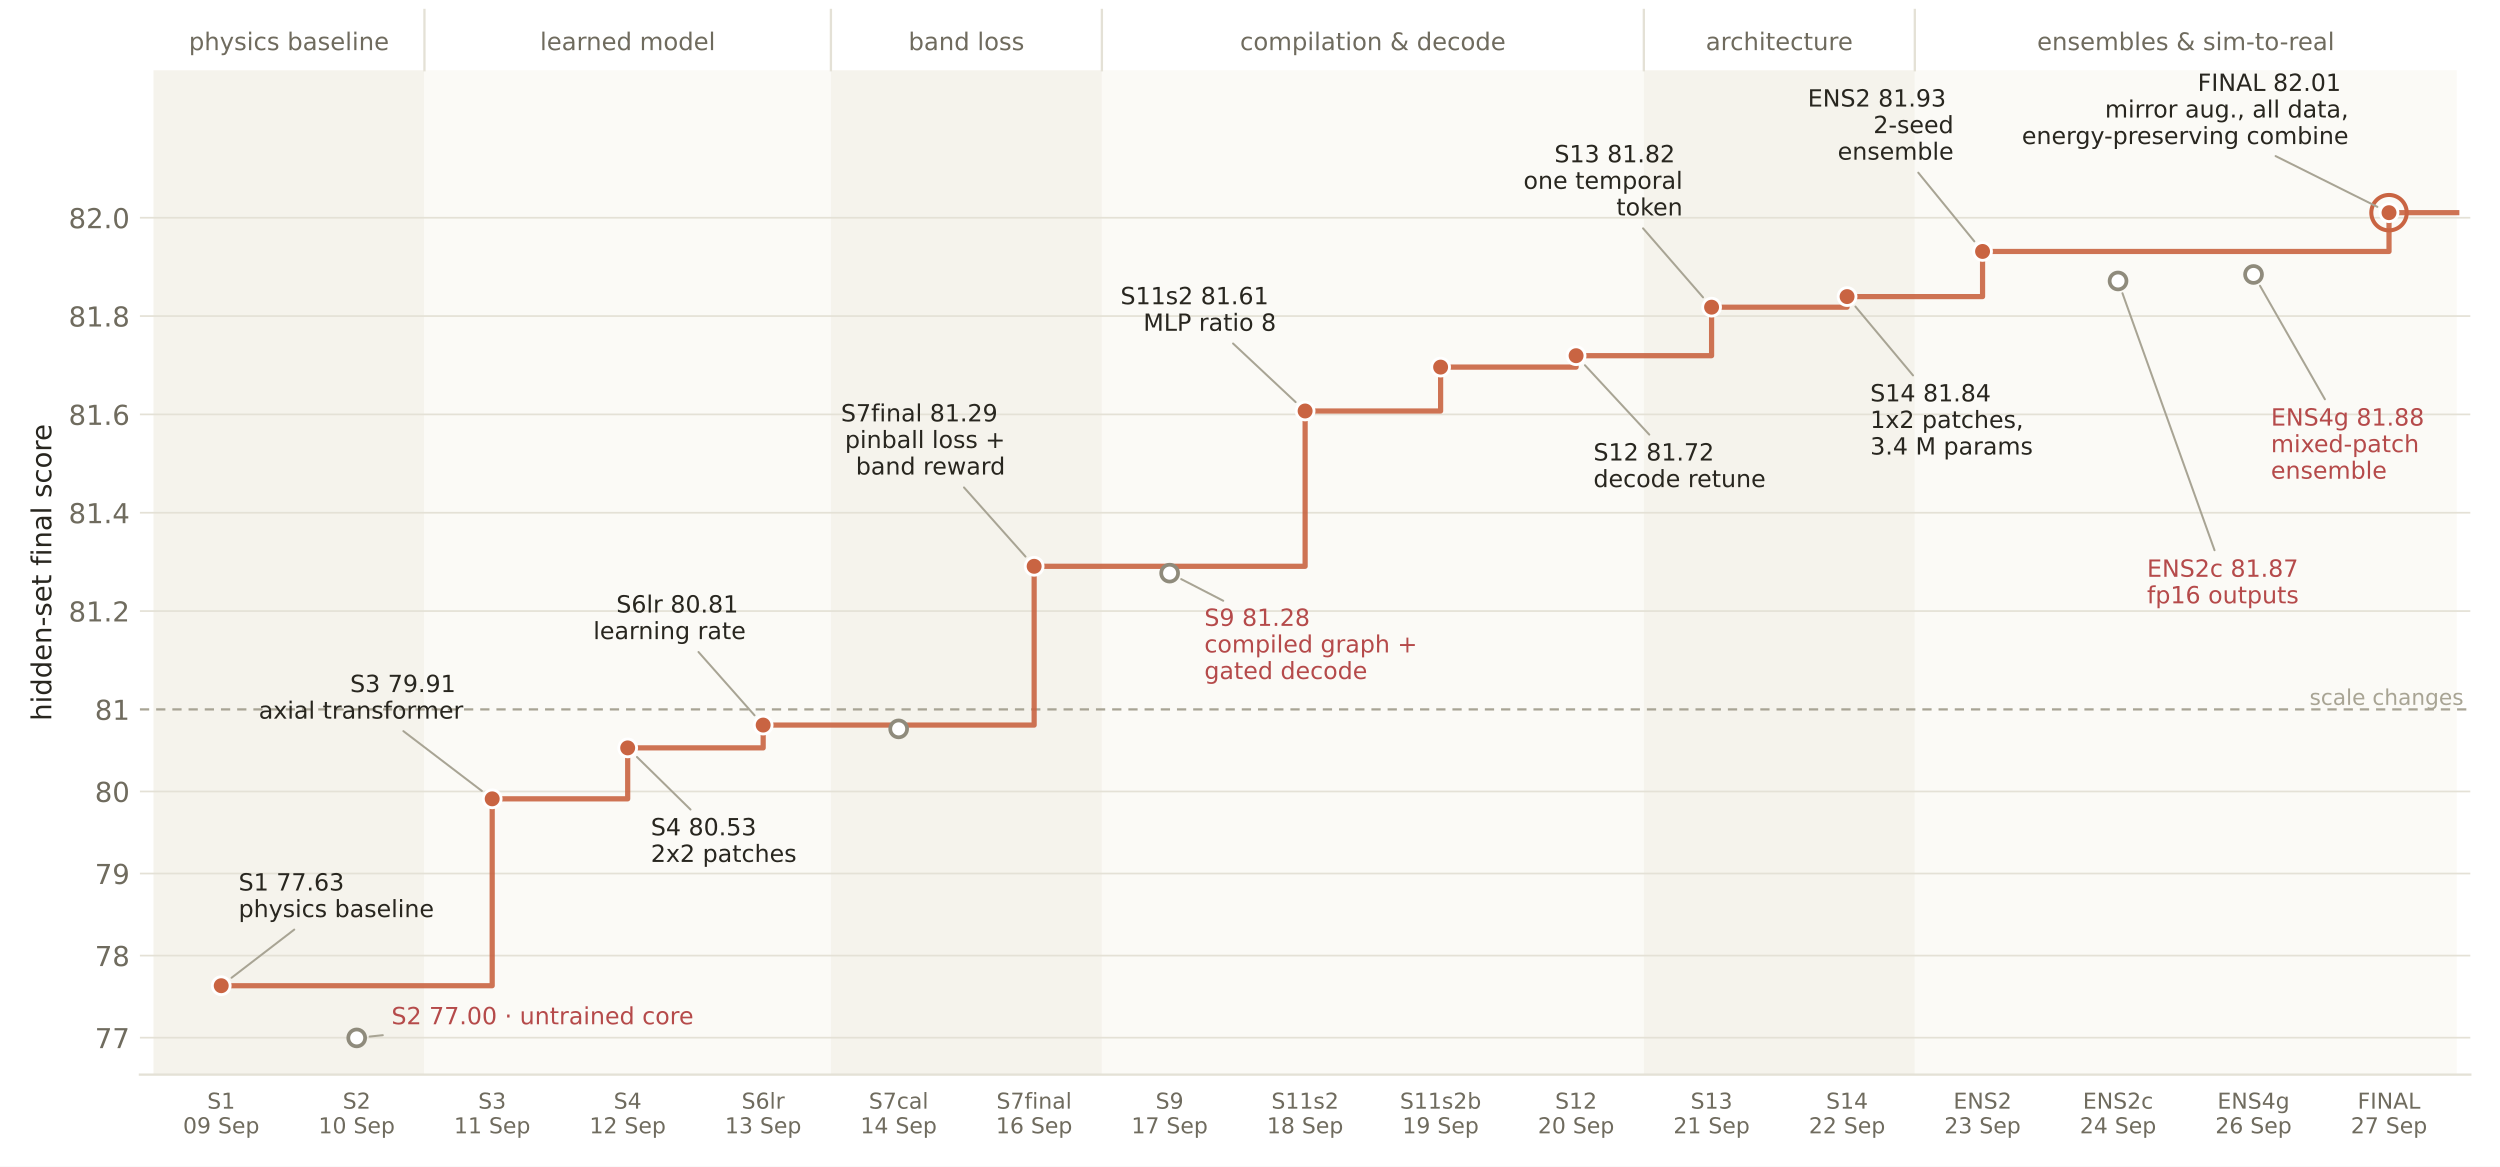
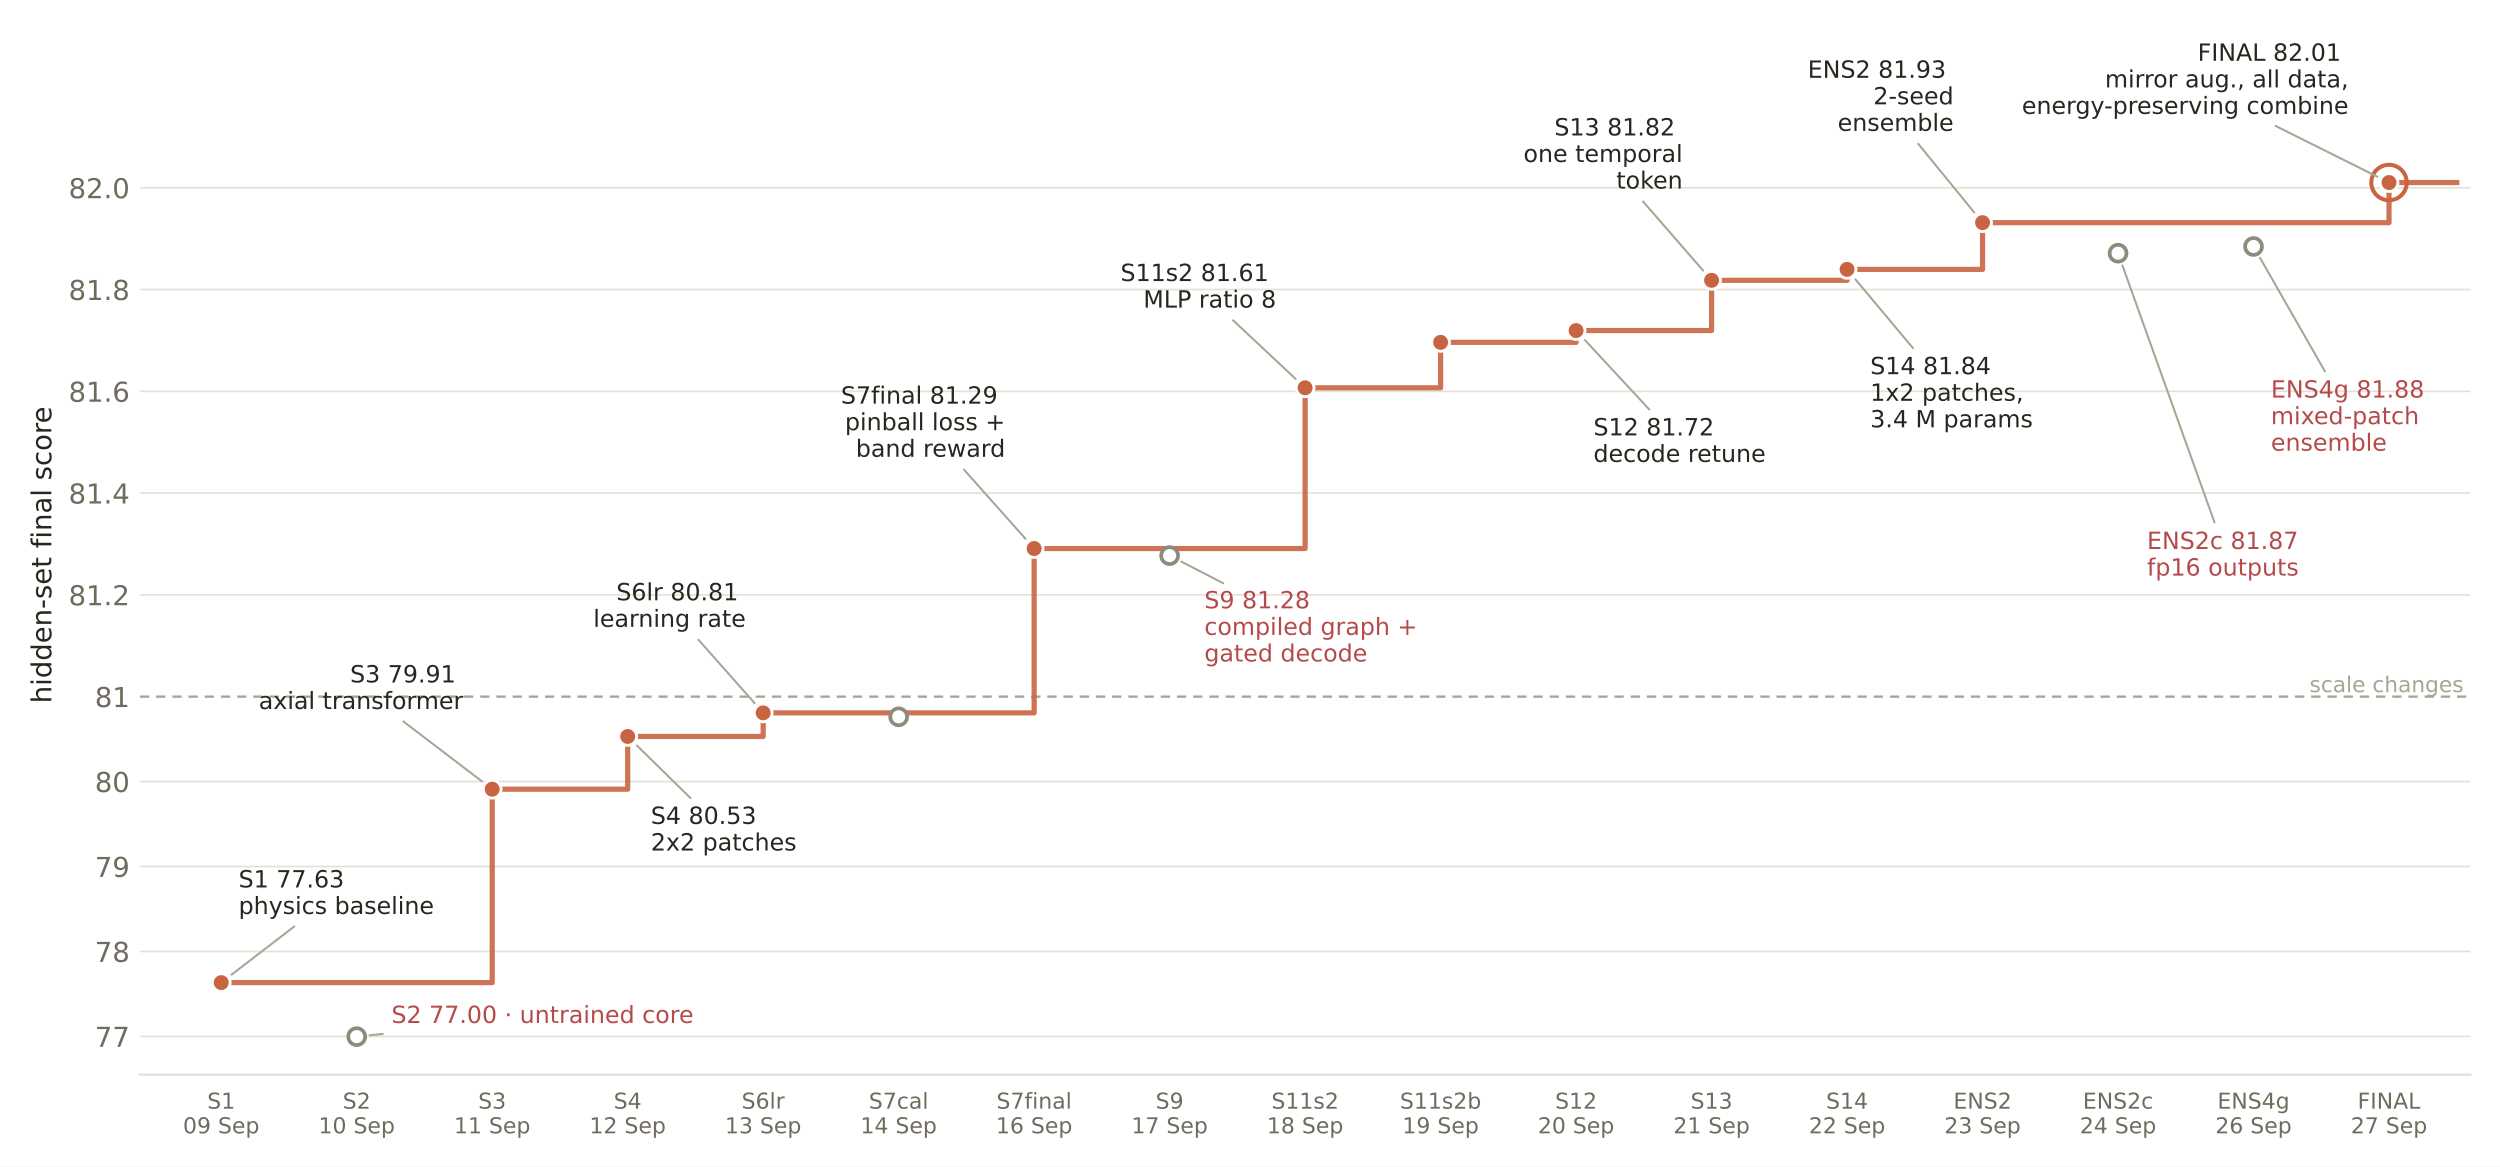
<svg xmlns="http://www.w3.org/2000/svg" xmlns:xlink="http://www.w3.org/1999/xlink" width="864pt" height="403.2pt" viewBox="0 0 864 403.2" version="1.1">
  <defs>
    <style type="text/css">*{stroke-linejoin: round; stroke-linecap: butt}</style>
  </defs>
  <g id="figure_1">
    <g id="patch_1">
      <path d="M 0 403.2  L 864 403.2  L 864 0  L 0 0  z " style="fill: #ffffff" />
    </g>
    <g id="axes_1">
      <g id="patch_2">
-         <path d="M 48.36 371.388  L 853.74 371.388  L 853.74 24.277  L 48.36 24.277  z " style="fill: #ffffff" />
-       </g>
-       <g id="patch_3">
-         <path d="M 53.042 371.388  L 146.691 371.388  L 146.691 24.277  L 53.042 24.277  z " clip-path="url(#pefc385034a)" style="fill: #f5f3ec" />
-       </g>
-       <g id="patch_4">
-         <path d="M 146.691 371.388  L 287.165 371.388  L 287.165 24.277  L 146.691 24.277  z " clip-path="url(#pefc385034a)" style="fill: #fbfaf6" />
-       </g>
-       <g id="patch_5">
-         <path d="M 287.165 371.388  L 380.813 371.388  L 380.813 24.277  L 287.165 24.277  z " clip-path="url(#pefc385034a)" style="fill: #f5f3ec" />
-       </g>
-       <g id="patch_6">
-         <path d="M 380.813 371.388  L 568.111 371.388  L 568.111 24.277  L 380.813 24.277  z " clip-path="url(#pefc385034a)" style="fill: #fbfaf6" />
-       </g>
-       <g id="patch_7">
-         <path d="M 568.111 371.388  L 661.76 371.388  L 661.76 24.277  L 568.111 24.277  z " clip-path="url(#pefc385034a)" style="fill: #f5f3ec" />
-       </g>
-       <g id="patch_8">
-         <path d="M 661.76 371.388  L 849.058 371.388  L 849.058 24.277  L 661.76 24.277  z " clip-path="url(#pefc385034a)" style="fill: #fbfaf6" />
+         <path d="M 48.36 371.388  L 853.74 371.388  L 853.74 12.137  L 48.36 12.137  z " style="fill: #ffffff" />
      </g>
      <g id="line2d_1">
-         <path d="M 48.36 358.624  L 853.74 358.624  " clip-path="url(#pefc385034a)" style="fill: none; stroke: #e4e1d6; stroke-width: 0.6; stroke-linecap: square" />
+         <path d="M 48.36 358.178  L 853.74 358.178  " clip-path="url(#p55e9b09da9)" style="fill: none; stroke: #e4e1d6; stroke-width: 0.6; stroke-linecap: square" />
      </g>
      <g id="line2d_2">
-         <path d="M 48.36 330.259  L 853.74 330.259  " clip-path="url(#pefc385034a)" style="fill: none; stroke: #e4e1d6; stroke-width: 0.6; stroke-linecap: square" />
+         <path d="M 48.36 328.821  L 853.74 328.821  " clip-path="url(#p55e9b09da9)" style="fill: none; stroke: #e4e1d6; stroke-width: 0.6; stroke-linecap: square" />
      </g>
      <g id="line2d_3">
-         <path d="M 48.36 301.895  L 853.74 301.895  " clip-path="url(#pefc385034a)" style="fill: none; stroke: #e4e1d6; stroke-width: 0.6; stroke-linecap: square" />
+         <path d="M 48.36 299.464  L 853.74 299.464  " clip-path="url(#p55e9b09da9)" style="fill: none; stroke: #e4e1d6; stroke-width: 0.6; stroke-linecap: square" />
      </g>
      <g id="line2d_4">
-         <path d="M 48.36 273.53  L 853.74 273.53  " clip-path="url(#pefc385034a)" style="fill: none; stroke: #e4e1d6; stroke-width: 0.6; stroke-linecap: square" />
+         <path d="M 48.36 270.108  L 853.74 270.108  " clip-path="url(#p55e9b09da9)" style="fill: none; stroke: #e4e1d6; stroke-width: 0.6; stroke-linecap: square" />
      </g>
      <g id="line2d_5">
-         <path d="M 48.36 211.183  L 853.74 211.183  " clip-path="url(#pefc385034a)" style="fill: none; stroke: #e4e1d6; stroke-width: 0.6; stroke-linecap: square" />
+         <path d="M 48.36 205.58  L 853.74 205.58  " clip-path="url(#p55e9b09da9)" style="fill: none; stroke: #e4e1d6; stroke-width: 0.6; stroke-linecap: square" />
      </g>
      <g id="line2d_6">
-         <path d="M 48.36 177.2  L 853.74 177.2  " clip-path="url(#pefc385034a)" style="fill: none; stroke: #e4e1d6; stroke-width: 0.6; stroke-linecap: square" />
+         <path d="M 48.36 170.408  L 853.74 170.408  " clip-path="url(#p55e9b09da9)" style="fill: none; stroke: #e4e1d6; stroke-width: 0.6; stroke-linecap: square" />
      </g>
      <g id="line2d_7">
-         <path d="M 48.36 143.217  L 853.74 143.217  " clip-path="url(#pefc385034a)" style="fill: none; stroke: #e4e1d6; stroke-width: 0.6; stroke-linecap: square" />
+         <path d="M 48.36 135.237  L 853.74 135.237  " clip-path="url(#p55e9b09da9)" style="fill: none; stroke: #e4e1d6; stroke-width: 0.6; stroke-linecap: square" />
      </g>
      <g id="line2d_8">
-         <path d="M 48.36 109.234  L 853.74 109.234  " clip-path="url(#pefc385034a)" style="fill: none; stroke: #e4e1d6; stroke-width: 0.6; stroke-linecap: square" />
+         <path d="M 48.36 100.065  L 853.74 100.065  " clip-path="url(#p55e9b09da9)" style="fill: none; stroke: #e4e1d6; stroke-width: 0.6; stroke-linecap: square" />
      </g>
      <g id="line2d_9">
-         <path d="M 48.36 75.251  L 853.74 75.251  " clip-path="url(#pefc385034a)" style="fill: none; stroke: #e4e1d6; stroke-width: 0.6; stroke-linecap: square" />
+         <path d="M 48.36 64.894  L 853.74 64.894  " clip-path="url(#p55e9b09da9)" style="fill: none; stroke: #e4e1d6; stroke-width: 0.6; stroke-linecap: square" />
      </g>
      <g id="line2d_10">
-         <path d="M 48.36 245.166  L 853.74 245.166  " clip-path="url(#pefc385034a)" style="fill: none; stroke-dasharray: 3.2,2.4; stroke-dashoffset: 0; stroke: #a8a494; stroke-width: 0.8" />
+         <path d="M 48.36 240.751  L 853.74 240.751  " clip-path="url(#p55e9b09da9)" style="fill: none; stroke-dasharray: 3.2,2.4; stroke-dashoffset: 0; stroke: #a8a494; stroke-width: 0.8" />
      </g>
      <g id="matplotlib.axis_1">
        <g id="xtick_1">
          <g id="line2d_11" />
          <g id="text_1">
            <text style="font-size: 7.6px; font-family: 'DejaVu Sans'; fill: #6f6b5e" transform="translate(71.62449 383.1628)">S1</text>
            <text style="font-size: 7.6px; font-family: 'DejaVu Sans'; fill: #6f6b5e" transform="translate(63.24846 391.6732)">09 Sep</text>
          </g>
        </g>
        <g id="xtick_2">
          <g id="line2d_12" />
          <g id="text_2">
            <text style="font-size: 7.6px; font-family: 'DejaVu Sans'; fill: #6f6b5e" transform="translate(118.4489 383.1628)">S2</text>
            <text style="font-size: 7.6px; font-family: 'DejaVu Sans'; fill: #6f6b5e" transform="translate(110.0729 391.6732)">10 Sep</text>
          </g>
        </g>
        <g id="xtick_3">
          <g id="line2d_13" />
          <g id="text_3">
            <text style="font-size: 7.6px; font-family: 'DejaVu Sans'; fill: #6f6b5e" transform="translate(165.2733 383.1628)">S3</text>
            <text style="font-size: 7.6px; font-family: 'DejaVu Sans'; fill: #6f6b5e" transform="translate(156.8973 391.6732)">11 Sep</text>
          </g>
        </g>
        <g id="xtick_4">
          <g id="line2d_14" />
          <g id="text_4">
            <text style="font-size: 7.6px; font-family: 'DejaVu Sans'; fill: #6f6b5e" transform="translate(212.0978 383.1628)">S4</text>
            <text style="font-size: 7.6px; font-family: 'DejaVu Sans'; fill: #6f6b5e" transform="translate(203.7217 391.6732)">12 Sep</text>
          </g>
        </g>
        <g id="xtick_5">
          <g id="line2d_15" />
          <g id="text_5">
            <text style="font-size: 7.6px; font-family: 'DejaVu Sans'; fill: #6f6b5e" transform="translate(256.3043 383.1628)">S6lr</text>
            <text style="font-size: 7.6px; font-family: 'DejaVu Sans'; fill: #6f6b5e" transform="translate(250.5461 391.6732)">13 Sep</text>
          </g>
        </g>
        <g id="xtick_6">
          <g id="line2d_16" />
          <g id="text_6">
            <text style="font-size: 7.6px; font-family: 'DejaVu Sans'; fill: #6f6b5e" transform="translate(300.2728 383.1628)">S7cal</text>
            <text style="font-size: 7.6px; font-family: 'DejaVu Sans'; fill: #6f6b5e" transform="translate(297.3706 391.6732)">14 Sep</text>
          </g>
        </g>
        <g id="xtick_7">
          <g id="line2d_17" />
          <g id="text_7">
            <text style="font-size: 7.6px; font-family: 'DejaVu Sans'; fill: #6f6b5e" transform="translate(344.385 383.1628)">S7final</text>
            <text style="font-size: 7.6px; font-family: 'DejaVu Sans'; fill: #6f6b5e" transform="translate(344.195 391.6732)">16 Sep</text>
          </g>
        </g>
        <g id="xtick_8">
          <g id="line2d_18" />
          <g id="text_8">
            <text style="font-size: 7.6px; font-family: 'DejaVu Sans'; fill: #6f6b5e" transform="translate(399.3954 383.1628)">S9</text>
            <text style="font-size: 7.6px; font-family: 'DejaVu Sans'; fill: #6f6b5e" transform="translate(391.0194 391.6732)">17 Sep</text>
          </g>
        </g>
        <g id="xtick_9">
          <g id="line2d_19" />
          <g id="text_9">
            <text style="font-size: 7.6px; font-family: 'DejaVu Sans'; fill: #6f6b5e" transform="translate(439.4048 383.1628)">S11s2</text>
            <text style="font-size: 7.6px; font-family: 'DejaVu Sans'; fill: #6f6b5e" transform="translate(437.8438 391.6732)">18 Sep</text>
          </g>
        </g>
        <g id="xtick_10">
          <g id="line2d_20" />
          <g id="text_10">
            <text style="font-size: 7.6px; font-family: 'DejaVu Sans'; fill: #6f6b5e" transform="translate(483.8168 383.1628)">S11s2b</text>
            <text style="font-size: 7.6px; font-family: 'DejaVu Sans'; fill: #6f6b5e" transform="translate(484.6682 391.6732)">19 Sep</text>
          </g>
        </g>
        <g id="xtick_11">
          <g id="line2d_21" />
          <g id="text_11">
            <text style="font-size: 7.6px; font-family: 'DejaVu Sans'; fill: #6f6b5e" transform="translate(537.4509 383.1628)">S12</text>
            <text style="font-size: 7.6px; font-family: 'DejaVu Sans'; fill: #6f6b5e" transform="translate(531.4927 391.6732)">20 Sep</text>
          </g>
        </g>
        <g id="xtick_12">
          <g id="line2d_22" />
          <g id="text_12">
            <text style="font-size: 7.6px; font-family: 'DejaVu Sans'; fill: #6f6b5e" transform="translate(584.2754 383.1628)">S13</text>
            <text style="font-size: 7.6px; font-family: 'DejaVu Sans'; fill: #6f6b5e" transform="translate(578.3171 391.6732)">21 Sep</text>
          </g>
        </g>
        <g id="xtick_13">
          <g id="line2d_23" />
          <g id="text_13">
            <text style="font-size: 7.6px; font-family: 'DejaVu Sans'; fill: #6f6b5e" transform="translate(631.0998 383.1628)">S14</text>
            <text style="font-size: 7.6px; font-family: 'DejaVu Sans'; fill: #6f6b5e" transform="translate(625.1415 391.6732)">22 Sep</text>
          </g>
        </g>
        <g id="xtick_14">
          <g id="line2d_24" />
          <g id="text_14">
            <text style="font-size: 7.6px; font-family: 'DejaVu Sans'; fill: #6f6b5e" transform="translate(675.0979 383.1628)">ENS2</text>
            <text style="font-size: 7.6px; font-family: 'DejaVu Sans'; fill: #6f6b5e" transform="translate(671.9659 391.6732)">23 Sep</text>
          </g>
        </g>
        <g id="xtick_15">
          <g id="line2d_25" />
          <g id="text_15">
            <text style="font-size: 7.6px; font-family: 'DejaVu Sans'; fill: #6f6b5e" transform="translate(719.8329 383.1628)">ENS2c</text>
            <text style="font-size: 7.6px; font-family: 'DejaVu Sans'; fill: #6f6b5e" transform="translate(718.7903 391.6732)">24 Sep</text>
          </g>
        </g>
        <g id="xtick_16">
          <g id="line2d_26" />
          <g id="text_16">
            <text style="font-size: 7.6px; font-family: 'DejaVu Sans'; fill: #6f6b5e" transform="translate(766.3344 383.1628)">ENS4g</text>
            <text style="font-size: 7.6px; font-family: 'DejaVu Sans'; fill: #6f6b5e" transform="translate(765.6147 391.6732)">26 Sep</text>
          </g>
        </g>
        <g id="xtick_17">
          <g id="line2d_27" />
          <g id="text_17">
            <text style="font-size: 7.6px; font-family: 'DejaVu Sans'; fill: #6f6b5e" transform="translate(814.7791 383.1628)">FINAL</text>
            <text style="font-size: 7.6px; font-family: 'DejaVu Sans'; fill: #6f6b5e" transform="translate(812.4392 391.6732)">27 Sep</text>
          </g>
        </g>
      </g>
      <g id="matplotlib.axis_2">
        <g id="ytick_1">
          <g id="line2d_28" />
          <g id="text_18">
-             <text style="font-size: 9.5px; font-family: 'DejaVu Sans'; text-anchor: end; fill: #6f6b5e" x="44.86" y="362.233" transform="rotate(-0 44.86 362.2332)">77</text>
+             <text style="font-size: 9.5px; font-family: 'DejaVu Sans'; text-anchor: end; fill: #6f6b5e" x="44.86" y="361.787" transform="rotate(-0 44.86 361.7868)">77</text>
          </g>
        </g>
        <g id="ytick_2">
          <g id="line2d_29" />
          <g id="text_19">
-             <text style="font-size: 9.5px; font-family: 'DejaVu Sans'; text-anchor: end; fill: #6f6b5e" x="44.86" y="333.869" transform="rotate(-0 44.86 333.8687)">78</text>
+             <text style="font-size: 9.5px; font-family: 'DejaVu Sans'; text-anchor: end; fill: #6f6b5e" x="44.86" y="332.43" transform="rotate(-0 44.86 332.4302)">78</text>
          </g>
        </g>
        <g id="ytick_3">
          <g id="line2d_30" />
          <g id="text_20">
-             <text style="font-size: 9.5px; font-family: 'DejaVu Sans'; text-anchor: end; fill: #6f6b5e" x="44.86" y="305.504" transform="rotate(-0 44.86 305.5041)">79</text>
+             <text style="font-size: 9.5px; font-family: 'DejaVu Sans'; text-anchor: end; fill: #6f6b5e" x="44.86" y="303.074" transform="rotate(-0 44.86 303.0736)">79</text>
          </g>
        </g>
        <g id="ytick_4">
          <g id="line2d_31" />
          <g id="text_21">
-             <text style="font-size: 9.5px; font-family: 'DejaVu Sans'; text-anchor: end; fill: #6f6b5e" x="44.86" y="277.14" transform="rotate(-0 44.86 277.1396)">80</text>
+             <text style="font-size: 9.5px; font-family: 'DejaVu Sans'; text-anchor: end; fill: #6f6b5e" x="44.86" y="273.717" transform="rotate(-0 44.86 273.717)">80</text>
          </g>
        </g>
        <g id="ytick_5">
          <g id="line2d_32" />
          <g id="text_22">
-             <text style="font-size: 9.5px; font-family: 'DejaVu Sans'; text-anchor: end; fill: #6f6b5e" x="44.86" y="248.775" transform="rotate(-0 44.86 248.7751)">81</text>
+             <text style="font-size: 9.5px; font-family: 'DejaVu Sans'; text-anchor: end; fill: #6f6b5e" x="44.86" y="244.36" transform="rotate(-0 44.86 244.3604)">81</text>
          </g>
        </g>
        <g id="ytick_6">
          <g id="line2d_33" />
          <g id="text_23">
-             <text style="font-size: 9.5px; font-family: 'DejaVu Sans'; text-anchor: end; fill: #6f6b5e" x="44.86" y="214.792" transform="rotate(-0 44.86 214.7922)">81.2</text>
+             <text style="font-size: 9.5px; font-family: 'DejaVu Sans'; text-anchor: end; fill: #6f6b5e" x="44.86" y="209.189" transform="rotate(-0 44.86 209.189)">81.2</text>
          </g>
        </g>
        <g id="ytick_7">
          <g id="line2d_34" />
          <g id="text_24">
-             <text style="font-size: 9.5px; font-family: 'DejaVu Sans'; text-anchor: end; fill: #6f6b5e" x="44.86" y="180.809" transform="rotate(-0 44.86 180.8093)">81.4</text>
+             <text style="font-size: 9.5px; font-family: 'DejaVu Sans'; text-anchor: end; fill: #6f6b5e" x="44.86" y="174.018" transform="rotate(-0 44.86 174.0175)">81.4</text>
          </g>
        </g>
        <g id="ytick_8">
          <g id="line2d_35" />
          <g id="text_25">
-             <text style="font-size: 9.5px; font-family: 'DejaVu Sans'; text-anchor: end; fill: #6f6b5e" x="44.86" y="146.826" transform="rotate(-0 44.86 146.8264)">81.6</text>
+             <text style="font-size: 9.5px; font-family: 'DejaVu Sans'; text-anchor: end; fill: #6f6b5e" x="44.86" y="138.846" transform="rotate(-0 44.86 138.8461)">81.6</text>
          </g>
        </g>
        <g id="ytick_9">
          <g id="line2d_36" />
          <g id="text_26">
-             <text style="font-size: 9.5px; font-family: 'DejaVu Sans'; text-anchor: end; fill: #6f6b5e" x="44.86" y="112.843" transform="rotate(-0 44.86 112.8435)">81.8</text>
+             <text style="font-size: 9.5px; font-family: 'DejaVu Sans'; text-anchor: end; fill: #6f6b5e" x="44.86" y="103.675" transform="rotate(-0 44.86 103.6746)">81.8</text>
          </g>
        </g>
        <g id="ytick_10">
          <g id="line2d_37" />
          <g id="text_27">
-             <text style="font-size: 9.5px; font-family: 'DejaVu Sans'; text-anchor: end; fill: #6f6b5e" x="44.86" y="78.861" transform="rotate(-0 44.86 78.86057)">82.0</text>
+             <text style="font-size: 9.5px; font-family: 'DejaVu Sans'; text-anchor: end; fill: #6f6b5e" x="44.86" y="68.503" transform="rotate(-0 44.86 68.50317)">82.0</text>
          </g>
        </g>
        <g id="text_28">
-           <text style="font-size: 9.5px; font-family: 'DejaVu Sans'; text-anchor: middle; fill: #28261f" x="17.732" y="197.832" transform="rotate(-90 17.73195 197.8325)">hidden-set final score</text>
+           <text style="font-size: 9.5px; font-family: 'DejaVu Sans'; text-anchor: middle; fill: #28261f" x="17.732" y="191.762" transform="rotate(-90 17.73195 191.7624)">hidden-set final score</text>
        </g>
      </g>
      <g id="line2d_38">
-         <path d="M 146.691 24.277  L 146.691 3.45  " style="fill: none; stroke: #e4e1d6; stroke-width: 0.8; stroke-linecap: square" />
-       </g>
-       <g id="line2d_39">
-         <path d="M 287.165 24.277  L 287.165 3.45  " style="fill: none; stroke: #e4e1d6; stroke-width: 0.8; stroke-linecap: square" />
-       </g>
-       <g id="line2d_40">
-         <path d="M 380.813 24.277  L 380.813 3.45  " style="fill: none; stroke: #e4e1d6; stroke-width: 0.8; stroke-linecap: square" />
-       </g>
-       <g id="line2d_41">
-         <path d="M 568.111 24.277  L 568.111 3.45  " style="fill: none; stroke: #e4e1d6; stroke-width: 0.8; stroke-linecap: square" />
-       </g>
-       <g id="line2d_42">
-         <path d="M 661.76 24.277  L 661.76 3.45  " style="fill: none; stroke: #e4e1d6; stroke-width: 0.8; stroke-linecap: square" />
-       </g>
-       <g id="line2d_43">
-         <path d="M 76.455 340.66  L 123.279 340.66  L 123.279 340.66  L 170.103 340.66  L 170.103 276.076  L 216.928 276.076  L 216.928 258.471  L 263.752 258.471  L 263.752 250.585  L 310.577 250.585  L 310.577 250.585  L 357.401 250.585  L 357.401 195.714  L 404.226 195.714  L 404.226 195.714  L 451.05 195.714  L 451.05 142.036  L 497.874 142.036  L 497.874 126.87  L 544.699 126.87  L 544.699 122.929  L 591.523 122.929  L 591.523 106.16  L 638.348 106.16  L 638.348 102.502  L 685.172 102.502  L 685.172 86.899  L 731.997 86.899  L 731.997 86.899  L 778.821 86.899  L 778.821 86.899  L 825.645 86.899  L 825.645 73.501  L 849.058 73.501  L 849.058 73.501  " clip-path="url(#pefc385034a)" style="fill: none; stroke: #c96442; stroke-opacity: 0.9; stroke-width: 1.8; stroke-linecap: square" />
-       </g>
-       <g id="patch_9">
+         <path d="M 76.455 339.585  L 123.279 339.585  L 123.279 339.585  L 170.103 339.585  L 170.103 272.743  L 216.928 272.743  L 216.928 254.521  L 263.752 254.521  L 263.752 246.36  L 310.577 246.36  L 310.577 246.36  L 357.401 246.36  L 357.401 189.57  L 404.226 189.57  L 404.226 189.57  L 451.05 189.57  L 451.05 134.015  L 497.874 134.015  L 497.874 118.318  L 544.699 118.318  L 544.699 114.239  L 591.523 114.239  L 591.523 96.884  L 638.348 96.884  L 638.348 93.098  L 685.172 93.098  L 685.172 76.949  L 731.997 76.949  L 731.997 76.949  L 778.821 76.949  L 778.821 76.949  L 825.645 76.949  L 825.645 63.083  L 849.058 63.083  L 849.058 63.083  " clip-path="url(#p55e9b09da9)" style="fill: none; stroke: #c96442; stroke-opacity: 0.9; stroke-width: 1.8; stroke-linecap: square" />
+       </g>
+       <g id="patch_3">
        <path d="M 48.36 371.388  L 853.74 371.388  " style="fill: none; stroke: #e4e1d6; stroke-width: 0.8; stroke-linejoin: miter; stroke-linecap: square" />
      </g>
      <g id="text_29">
-         <text style="font-size: 8.4px; font-family: 'DejaVu Sans'; text-anchor: middle; fill: #6f6b5e" x="99.867" y="17.323" transform="rotate(-0 99.86686 17.32336)">physics baseline</text>
-       </g>
-       <g id="text_30">
-         <text style="font-size: 8.4px; font-family: 'DejaVu Sans'; text-anchor: middle; fill: #6f6b5e" x="216.928" y="17.323" transform="rotate(-0 216.9279 17.32336)">learned model</text>
-       </g>
-       <g id="text_31">
-         <text style="font-size: 8.4px; font-family: 'DejaVu Sans'; text-anchor: middle; fill: #6f6b5e" x="333.989" y="17.323" transform="rotate(-0 333.989 17.32336)">band loss</text>
-       </g>
-       <g id="text_32">
-         <text style="font-size: 8.4px; font-family: 'DejaVu Sans'; text-anchor: middle; fill: #6f6b5e" x="474.462" y="17.323" transform="rotate(-0 474.4622 17.32336)">compilation &amp; decode</text>
-       </g>
-       <g id="text_33">
-         <text style="font-size: 8.4px; font-family: 'DejaVu Sans'; text-anchor: middle; fill: #6f6b5e" x="614.935" y="17.323" transform="rotate(-0 614.9355 17.32336)">architecture</text>
-       </g>
-       <g id="text_34">
-         <text style="font-size: 8.4px; font-family: 'DejaVu Sans'; text-anchor: middle; fill: #6f6b5e" x="755.409" y="17.323" transform="rotate(-0 755.4087 17.32336)">ensembles &amp; sim-to-real</text>
-       </g>
-       <g id="text_35">
-         <text style="font-size: 7.5px; font-family: 'DejaVu Sans'; text-anchor: end; fill: #a8a494" x="851.399" y="243.606" transform="rotate(-0 851.3988 243.606)">scale changes</text>
+         <text style="font-size: 7.5px; font-family: 'DejaVu Sans'; text-anchor: end; fill: #a8a494" x="851.399" y="239.191" transform="rotate(-0 851.3988 239.1914)">scale changes</text>
      </g>
      <g id="PathCollection_1">
        <defs>
-           <path id="m343350474b" d="M 0 3.082  C 0.817 3.082 1.601 2.757 2.179 2.179  C 2.757 1.601 3.082 0.817 3.082 0  C 3.082 -0.817 2.757 -1.601 2.179 -2.179  C 1.601 -2.757 0.817 -3.082 0 -3.082  C -0.817 -3.082 -1.601 -2.757 -2.179 -2.179  C -2.757 -1.601 -3.082 -0.817 -3.082 0  C -3.082 0.817 -2.757 1.601 -2.179 2.179  C -1.601 2.757 -0.817 3.082 0 3.082  z " style="stroke: #ffffff" />
+           <path id="m00579f73f3" d="M 0 3.082  C 0.817 3.082 1.601 2.757 2.179 2.179  C 2.757 1.601 3.082 0.817 3.082 0  C 3.082 -0.817 2.757 -1.601 2.179 -2.179  C 1.601 -2.757 0.817 -3.082 0 -3.082  C -0.817 -3.082 -1.601 -2.757 -2.179 -2.179  C -2.757 -1.601 -3.082 -0.817 -3.082 0  C -3.082 0.817 -2.757 1.601 -2.179 2.179  C -1.601 2.757 -0.817 3.082 0 3.082  z " style="stroke: #ffffff" />
        </defs>
-         <g clip-path="url(#pefc385034a)">
-           <use xlink:href="#m343350474b" x="76.455" y="340.66" style="fill: #c96442; stroke: #ffffff" />
-           <use xlink:href="#m343350474b" x="170.103" y="276.076" style="fill: #c96442; stroke: #ffffff" />
-           <use xlink:href="#m343350474b" x="216.928" y="258.471" style="fill: #c96442; stroke: #ffffff" />
-           <use xlink:href="#m343350474b" x="263.752" y="250.585" style="fill: #c96442; stroke: #ffffff" />
-           <use xlink:href="#m343350474b" x="357.401" y="195.714" style="fill: #c96442; stroke: #ffffff" />
-           <use xlink:href="#m343350474b" x="451.05" y="142.036" style="fill: #c96442; stroke: #ffffff" />
-           <use xlink:href="#m343350474b" x="497.874" y="126.87" style="fill: #c96442; stroke: #ffffff" />
-           <use xlink:href="#m343350474b" x="544.699" y="122.929" style="fill: #c96442; stroke: #ffffff" />
-           <use xlink:href="#m343350474b" x="591.523" y="106.16" style="fill: #c96442; stroke: #ffffff" />
-           <use xlink:href="#m343350474b" x="638.348" y="102.502" style="fill: #c96442; stroke: #ffffff" />
-           <use xlink:href="#m343350474b" x="685.172" y="86.899" style="fill: #c96442; stroke: #ffffff" />
-           <use xlink:href="#m343350474b" x="825.645" y="73.501" style="fill: #c96442; stroke: #ffffff" />
+         <g clip-path="url(#p55e9b09da9)">
+           <use xlink:href="#m00579f73f3" x="76.455" y="339.585" style="fill: #c96442; stroke: #ffffff" />
+           <use xlink:href="#m00579f73f3" x="170.103" y="272.743" style="fill: #c96442; stroke: #ffffff" />
+           <use xlink:href="#m00579f73f3" x="216.928" y="254.521" style="fill: #c96442; stroke: #ffffff" />
+           <use xlink:href="#m00579f73f3" x="263.752" y="246.36" style="fill: #c96442; stroke: #ffffff" />
+           <use xlink:href="#m00579f73f3" x="357.401" y="189.57" style="fill: #c96442; stroke: #ffffff" />
+           <use xlink:href="#m00579f73f3" x="451.05" y="134.015" style="fill: #c96442; stroke: #ffffff" />
+           <use xlink:href="#m00579f73f3" x="497.874" y="118.318" style="fill: #c96442; stroke: #ffffff" />
+           <use xlink:href="#m00579f73f3" x="544.699" y="114.239" style="fill: #c96442; stroke: #ffffff" />
+           <use xlink:href="#m00579f73f3" x="591.523" y="96.884" style="fill: #c96442; stroke: #ffffff" />
+           <use xlink:href="#m00579f73f3" x="638.348" y="93.098" style="fill: #c96442; stroke: #ffffff" />
+           <use xlink:href="#m00579f73f3" x="685.172" y="76.949" style="fill: #c96442; stroke: #ffffff" />
+           <use xlink:href="#m00579f73f3" x="825.645" y="63.083" style="fill: #c96442; stroke: #ffffff" />
        </g>
      </g>
      <g id="PathCollection_2">
        <defs>
-           <path id="m27f0b59f5b" d="M 0 2.915  C 0.773 2.915 1.515 2.608 2.062 2.062  C 2.608 1.515 2.915 0.773 2.915 0  C 2.915 -0.773 2.608 -1.515 2.062 -2.062  C 1.515 -2.608 0.773 -2.915 0 -2.915  C -0.773 -2.915 -1.515 -2.608 -2.062 -2.062  C -2.608 -1.515 -2.915 -0.773 -2.915 0  C -2.915 0.773 -2.608 1.515 -2.062 2.062  C -1.515 2.608 -0.773 2.915 0 2.915  z " style="stroke: #8f8b7c; stroke-width: 1.3" />
+           <path id="md4f2dd4a58" d="M 0 2.915  C 0.773 2.915 1.515 2.608 2.062 2.062  C 2.608 1.515 2.915 0.773 2.915 0  C 2.915 -0.773 2.608 -1.515 2.062 -2.062  C 1.515 -2.608 0.773 -2.915 0 -2.915  C -0.773 -2.915 -1.515 -2.608 -2.062 -2.062  C -2.608 -1.515 -2.915 -0.773 -2.915 0  C -2.915 0.773 -2.608 1.515 -2.062 2.062  C -1.515 2.608 -0.773 2.915 0 2.915  z " style="stroke: #8f8b7c; stroke-width: 1.3" />
        </defs>
-         <g clip-path="url(#pefc385034a)">
-           <use xlink:href="#m27f0b59f5b" x="123.279" y="358.701" style="fill: #ffffff; stroke: #8f8b7c; stroke-width: 1.3" />
-           <use xlink:href="#m27f0b59f5b" x="310.577" y="251.903" style="fill: #ffffff; stroke: #8f8b7c; stroke-width: 1.3" />
-           <use xlink:href="#m27f0b59f5b" x="404.226" y="198.079" style="fill: #ffffff; stroke: #8f8b7c; stroke-width: 1.3" />
-           <use xlink:href="#m27f0b59f5b" x="731.997" y="97.101" style="fill: #ffffff; stroke: #8f8b7c; stroke-width: 1.3" />
-           <use xlink:href="#m27f0b59f5b" x="778.821" y="94.856" style="fill: #ffffff; stroke: #8f8b7c; stroke-width: 1.3" />
+         <g clip-path="url(#p55e9b09da9)">
+           <use xlink:href="#md4f2dd4a58" x="123.279" y="358.257" style="fill: #ffffff; stroke: #8f8b7c; stroke-width: 1.3" />
+           <use xlink:href="#md4f2dd4a58" x="310.577" y="247.724" style="fill: #ffffff; stroke: #8f8b7c; stroke-width: 1.3" />
+           <use xlink:href="#md4f2dd4a58" x="404.226" y="192.018" style="fill: #ffffff; stroke: #8f8b7c; stroke-width: 1.3" />
+           <use xlink:href="#md4f2dd4a58" x="731.997" y="87.507" style="fill: #ffffff; stroke: #8f8b7c; stroke-width: 1.3" />
+           <use xlink:href="#md4f2dd4a58" x="778.821" y="85.184" style="fill: #ffffff; stroke: #8f8b7c; stroke-width: 1.3" />
        </g>
      </g>
      <g id="PathCollection_3">
-         <path d="M 825.645 79.625  C 827.269 79.625 828.827 78.98 829.975 77.831  C 831.124 76.683 831.769 75.125 831.769 73.501  C 831.769 71.877 831.124 70.319 829.975 69.171  C 828.827 68.023 827.269 67.377 825.645 67.377  C 824.021 67.377 822.464 68.023 821.315 69.171  C 820.167 70.319 819.522 71.877 819.522 73.501  C 819.522 75.125 820.167 76.683 821.315 77.831  C 822.464 78.98 824.021 79.625 825.645 79.625  L 825.645 79.625  z " clip-path="url(#pefc385034a)" style="fill: none; stroke: #c96442; stroke-width: 1.4" />
+         <path d="M 825.645 69.206  C 827.269 69.206 828.827 68.561 829.975 67.413  C 831.124 66.264 831.769 64.707 831.769 63.083  C 831.769 61.459 831.124 59.901 829.975 58.752  C 828.827 57.604 827.269 56.959 825.645 56.959  C 824.021 56.959 822.464 57.604 821.315 58.752  C 820.167 59.901 819.522 61.459 819.522 63.083  C 819.522 64.707 820.167 66.264 821.315 67.413  C 822.464 68.561 824.021 69.206 825.645 69.206  L 825.645 69.206  z " clip-path="url(#p55e9b09da9)" style="fill: none; stroke: #c96442; stroke-width: 1.4" />
+       </g>
+       <g id="patch_4">
+         <path d="M 101.692 320.193  Q 90.858 328.517 80.025 336.841  " style="fill: none; stroke: #a8a494; stroke-width: 0.7; stroke-linecap: round" />
+       </g>
+       <g id="text_30">
+         <text style="font-size: 8.2px; font-family: 'DejaVu Sans'; fill: #28261f" transform="translate(82.45465 306.6976)">S1  77.63</text>
+         <text style="font-size: 8.2px; font-family: 'DejaVu Sans'; fill: #28261f" transform="translate(82.45465 315.8798)">physics baseline</text>
+       </g>
+       <g id="patch_5">
+         <path d="M 132.291 357.318  Q 130.023 357.554 127.754 357.791  " style="fill: none; stroke: #a8a494; stroke-width: 0.7; stroke-linecap: round" />
+       </g>
+       <g id="text_31">
+         <text style="font-size: 8.2px; font-family: 'DejaVu Sans'; text-anchor: start; fill: #b54a4a" x="135.279" y="353.552" transform="rotate(-0 135.2791 353.552)">S2  77.00  · untrained core</text>
+       </g>
+       <g id="patch_6">
+         <path d="M 139.41 249.347  Q 152.967 259.681 166.525 270.015  " style="fill: none; stroke: #a8a494; stroke-width: 0.7; stroke-linecap: round" />
+       </g>
+       <g id="text_32">
+         <text style="font-size: 8.2px; font-family: 'DejaVu Sans'; fill: #28261f" transform="translate(120.9933 235.855)">S3  79.91</text>
+         <text style="font-size: 8.2px; font-family: 'DejaVu Sans'; fill: #28261f" transform="translate(89.42333 245.0372)">axial transformer</text>
+       </g>
+       <g id="patch_7">
+         <path d="M 238.635 275.821  Q 229.388 266.748 220.142 257.675  " style="fill: none; stroke: #a8a494; stroke-width: 0.7; stroke-linecap: round" />
+       </g>
+       <g id="text_33">
+         <text style="font-size: 8.2px; font-family: 'DejaVu Sans'; fill: #28261f" transform="translate(224.9279 284.7522)">S4  80.53</text>
+         <text style="font-size: 8.2px; font-family: 'DejaVu Sans'; fill: #28261f" transform="translate(224.9279 293.9344)">2x2 patches</text>
+       </g>
+       <g id="patch_8">
+         <path d="M 241.402 221.108  Q 251.086 232.049 260.77 242.991  " style="fill: none; stroke: #a8a494; stroke-width: 0.7; stroke-linecap: round" />
+       </g>
+       <g id="text_34">
+         <text style="font-size: 8.2px; font-family: 'DejaVu Sans'; fill: #28261f" transform="translate(212.9931 207.4725)">S6lr  80.81</text>
+         <text style="font-size: 8.2px; font-family: 'DejaVu Sans'; fill: #28261f" transform="translate(205.0366 216.6547)">learning rate</text>
+       </g>
+       <g id="patch_9">
+         <path d="M 333.159 162.32  Q 343.784 174.263 354.409 186.207  " style="fill: none; stroke: #a8a494; stroke-width: 0.7; stroke-linecap: round" />
+       </g>
+       <g id="text_35">
+         <text style="font-size: 8.2px; font-family: 'DejaVu Sans'; fill: #28261f" transform="translate(290.6264 139.4999)">S7final  81.29</text>
+         <text style="font-size: 8.2px; font-family: 'DejaVu Sans'; fill: #28261f" transform="translate(292.0114 148.6821)">pinball loss +</text>
+         <text style="font-size: 8.2px; font-family: 'DejaVu Sans'; fill: #28261f" transform="translate(295.7655 157.8643)">band reward</text>
      </g>
      <g id="patch_10">
-         <path d="M 101.692 321.267  Q 90.858 329.592 80.025 337.916  " style="fill: none; stroke: #a8a494; stroke-width: 0.7; stroke-linecap: round" />
+         <path d="M 422.745 201.561  Q 415.485 197.82 408.225 194.078  " style="fill: none; stroke: #a8a494; stroke-width: 0.7; stroke-linecap: round" />
      </g>
      <g id="text_36">
-         <text style="font-size: 8.2px; font-family: 'DejaVu Sans'; fill: #28261f" transform="translate(82.45465 307.7723)">S1  77.63</text>
-         <text style="font-size: 8.2px; font-family: 'DejaVu Sans'; fill: #28261f" transform="translate(82.45465 316.9545)">physics baseline</text>
+         <text style="font-size: 8.2px; font-family: 'DejaVu Sans'; fill: #b54a4a" transform="translate(416.2256 210.2483)">S9  81.28</text>
+         <text style="font-size: 8.2px; font-family: 'DejaVu Sans'; fill: #b54a4a" transform="translate(416.2256 219.4305)">compiled graph +</text>
+         <text style="font-size: 8.2px; font-family: 'DejaVu Sans'; fill: #b54a4a" transform="translate(416.2256 228.6127)">gated decode</text>
      </g>
      <g id="patch_11">
-         <path d="M 132.291 357.761  Q 130.023 357.998 127.754 358.234  " style="fill: none; stroke: #a8a494; stroke-width: 0.7; stroke-linecap: round" />
+         <path d="M 426.146 110.695  Q 436.955 120.816 447.764 130.937  " style="fill: none; stroke: #a8a494; stroke-width: 0.7; stroke-linecap: round" />
      </g>
      <g id="text_37">
-         <text style="font-size: 8.2px; font-family: 'DejaVu Sans'; text-anchor: start; fill: #b54a4a" x="135.279" y="353.996" transform="rotate(-0 135.2791 353.9958)">S2  77.00  · untrained core</text>
+         <text style="font-size: 8.2px; font-family: 'DejaVu Sans'; fill: #28261f" transform="translate(387.2337 97.12706)">S11s2  81.61</text>
+         <text style="font-size: 8.2px; font-family: 'DejaVu Sans'; fill: #28261f" transform="translate(395.1262 106.3093)">MLP ratio 8</text>
      </g>
      <g id="patch_12">
-         <path d="M 139.41 252.681  Q 152.967 263.015 166.525 273.349  " style="fill: none; stroke: #a8a494; stroke-width: 0.7; stroke-linecap: round" />
+         <path d="M 569.984 141.504  Q 558.871 129.521 547.758 117.538  " style="fill: none; stroke: #a8a494; stroke-width: 0.7; stroke-linecap: round" />
      </g>
      <g id="text_38">
-         <text style="font-size: 8.2px; font-family: 'DejaVu Sans'; fill: #28261f" transform="translate(120.9933 239.1885)">S3  79.91</text>
-         <text style="font-size: 8.2px; font-family: 'DejaVu Sans'; fill: #28261f" transform="translate(89.42333 248.3707)">axial transformer</text>
+         <text style="font-size: 8.2px; font-family: 'DejaVu Sans'; fill: #28261f" transform="translate(550.6988 150.4702)">S12  81.72</text>
+         <text style="font-size: 8.2px; font-family: 'DejaVu Sans'; fill: #28261f" transform="translate(550.6988 159.6524)">decode retune</text>
      </g>
      <g id="patch_13">
-         <path d="M 238.635 279.771  Q 229.388 270.698 220.142 261.625  " style="fill: none; stroke: #a8a494; stroke-width: 0.7; stroke-linecap: round" />
+         <path d="M 567.844 69.641  Q 578.208 81.565 588.572 93.489  " style="fill: none; stroke: #a8a494; stroke-width: 0.7; stroke-linecap: round" />
      </g>
      <g id="text_39">
-         <text style="font-size: 8.2px; font-family: 'DejaVu Sans'; fill: #28261f" transform="translate(224.9279 288.7015)">S4  80.53</text>
-         <text style="font-size: 8.2px; font-family: 'DejaVu Sans'; fill: #28261f" transform="translate(224.9279 297.8837)">2x2 patches</text>
+         <text style="font-size: 8.2px; font-family: 'DejaVu Sans'; fill: #28261f" transform="translate(537.1958 46.81435)">S13  81.82</text>
+         <text style="font-size: 8.2px; font-family: 'DejaVu Sans'; fill: #28261f" transform="translate(526.5128 55.99656)">one temporal</text>
+         <text style="font-size: 8.2px; font-family: 'DejaVu Sans'; fill: #28261f" transform="translate(558.5978 65.17876)">token</text>
      </g>
      <g id="patch_14">
-         <path d="M 241.402 225.333  Q 251.086 236.274 260.77 247.216  " style="fill: none; stroke: #a8a494; stroke-width: 0.7; stroke-linecap: round" />
+         <path d="M 661.133 120.328  Q 651.185 108.44 641.238 96.551  " style="fill: none; stroke: #a8a494; stroke-width: 0.7; stroke-linecap: round" />
      </g>
      <g id="text_40">
-         <text style="font-size: 8.2px; font-family: 'DejaVu Sans'; fill: #28261f" transform="translate(212.9931 211.6976)">S6lr  80.81</text>
-         <text style="font-size: 8.2px; font-family: 'DejaVu Sans'; fill: #28261f" transform="translate(205.0366 220.8798)">learning rate</text>
+         <text style="font-size: 8.2px; font-family: 'DejaVu Sans'; fill: #28261f" transform="translate(646.3477 129.3286)">S14  81.84</text>
+         <text style="font-size: 8.2px; font-family: 'DejaVu Sans'; fill: #28261f" transform="translate(646.3477 138.5108)">1x2 patches,</text>
+         <text style="font-size: 8.2px; font-family: 'DejaVu Sans'; fill: #28261f" transform="translate(646.3477 147.693)">3.4 M params</text>
      </g>
      <g id="patch_15">
-         <path d="M 333.159 168.464  Q 343.784 180.407 354.409 192.351  " style="fill: none; stroke: #a8a494; stroke-width: 0.7; stroke-linecap: round" />
+         <path d="M 662.957 49.726  Q 672.642 61.595 682.327 73.463  " style="fill: none; stroke: #a8a494; stroke-width: 0.7; stroke-linecap: round" />
      </g>
      <g id="text_41">
-         <text style="font-size: 8.2px; font-family: 'DejaVu Sans'; fill: #28261f" transform="translate(290.6264 145.6441)">S7final  81.29</text>
-         <text style="font-size: 8.2px; font-family: 'DejaVu Sans'; fill: #28261f" transform="translate(292.0114 154.8263)">pinball loss +</text>
-         <text style="font-size: 8.2px; font-family: 'DejaVu Sans'; fill: #28261f" transform="translate(295.7655 164.0085)">band reward</text>
+         <text style="font-size: 8.2px; font-family: 'DejaVu Sans'; fill: #28261f" transform="translate(624.7459 26.87917)">ENS2  81.93</text>
+         <text style="font-size: 8.2px; font-family: 'DejaVu Sans'; fill: #28261f" transform="translate(647.4279 36.06138)">2-seed</text>
+         <text style="font-size: 8.2px; font-family: 'DejaVu Sans'; fill: #28261f" transform="translate(635.0959 45.24358)">ensemble</text>
      </g>
      <g id="patch_16">
-         <path d="M 422.745 207.622  Q 415.485 203.881 408.225 200.14  " style="fill: none; stroke: #a8a494; stroke-width: 0.7; stroke-linecap: round" />
+         <path d="M 765.342 180.564  Q 749.428 136.153 733.514 91.742  " style="fill: none; stroke: #a8a494; stroke-width: 0.7; stroke-linecap: round" />
      </g>
      <g id="text_42">
-         <text style="font-size: 8.2px; font-family: 'DejaVu Sans'; fill: #b54a4a" transform="translate(416.2256 216.3098)">S9  81.28</text>
-         <text style="font-size: 8.2px; font-family: 'DejaVu Sans'; fill: #b54a4a" transform="translate(416.2256 225.492)">compiled graph +</text>
-         <text style="font-size: 8.2px; font-family: 'DejaVu Sans'; fill: #b54a4a" transform="translate(416.2256 234.6742)">gated decode</text>
+         <text style="font-size: 8.2px; font-family: 'DejaVu Sans'; fill: #b54a4a" transform="translate(741.9965 189.7381)">ENS2c  81.87</text>
+         <text style="font-size: 8.2px; font-family: 'DejaVu Sans'; fill: #b54a4a" transform="translate(741.9965 198.9203)">fp16 outputs</text>
      </g>
      <g id="patch_17">
-         <path d="M 426.146 118.717  Q 436.955 128.838 447.764 138.959  " style="fill: none; stroke: #a8a494; stroke-width: 0.7; stroke-linecap: round" />
+         <path d="M 803.479 128.315  Q 792.267 108.704 781.056 89.094  " style="fill: none; stroke: #a8a494; stroke-width: 0.7; stroke-linecap: round" />
      </g>
      <g id="text_43">
-         <text style="font-size: 8.2px; font-family: 'DejaVu Sans'; fill: #28261f" transform="translate(387.2337 105.1487)">S11s2  81.61</text>
-         <text style="font-size: 8.2px; font-family: 'DejaVu Sans'; fill: #28261f" transform="translate(395.1262 114.3309)">MLP ratio 8</text>
+         <text style="font-size: 8.2px; font-family: 'DejaVu Sans'; fill: #b54a4a" transform="translate(784.8209 137.415)">ENS4g  81.88</text>
+         <text style="font-size: 8.2px; font-family: 'DejaVu Sans'; fill: #b54a4a" transform="translate(784.8209 146.5972)">mixed-patch</text>
+         <text style="font-size: 8.2px; font-family: 'DejaVu Sans'; fill: #b54a4a" transform="translate(784.8209 155.7795)">ensemble</text>
      </g>
      <g id="patch_18">
-         <path d="M 569.984 150.194  Q 558.871 138.211 547.758 126.228  " style="fill: none; stroke: #a8a494; stroke-width: 0.7; stroke-linecap: round" />
+         <path d="M 786.452 43.527  Q 804.035 52.3 821.619 61.074  " style="fill: none; stroke: #a8a494; stroke-width: 0.7; stroke-linecap: round" />
      </g>
      <g id="text_44">
-         <text style="font-size: 8.2px; font-family: 'DejaVu Sans'; fill: #28261f" transform="translate(550.6988 159.16)">S12  81.72</text>
-         <text style="font-size: 8.2px; font-family: 'DejaVu Sans'; fill: #28261f" transform="translate(550.6988 168.3422)">decode retune</text>
-       </g>
-       <g id="patch_19">
-         <path d="M 567.844 78.917  Q 578.208 90.841 588.572 102.765  " style="fill: none; stroke: #a8a494; stroke-width: 0.7; stroke-linecap: round" />
-       </g>
-       <g id="text_45">
-         <text style="font-size: 8.2px; font-family: 'DejaVu Sans'; fill: #28261f" transform="translate(537.1958 56.0907)">S13  81.82</text>
-         <text style="font-size: 8.2px; font-family: 'DejaVu Sans'; fill: #28261f" transform="translate(526.5128 65.2729)">one temporal</text>
-         <text style="font-size: 8.2px; font-family: 'DejaVu Sans'; fill: #28261f" transform="translate(558.5978 74.45511)">token</text>
-       </g>
-       <g id="patch_20">
-         <path d="M 661.133 129.732  Q 651.185 117.844 641.238 105.956  " style="fill: none; stroke: #a8a494; stroke-width: 0.7; stroke-linecap: round" />
-       </g>
-       <g id="text_46">
-         <text style="font-size: 8.2px; font-family: 'DejaVu Sans'; fill: #28261f" transform="translate(646.3477 138.7329)">S14  81.84</text>
-         <text style="font-size: 8.2px; font-family: 'DejaVu Sans'; fill: #28261f" transform="translate(646.3477 147.9151)">1x2 patches,</text>
-         <text style="font-size: 8.2px; font-family: 'DejaVu Sans'; fill: #28261f" transform="translate(646.3477 157.0973)">3.4 M params</text>
-       </g>
-       <g id="patch_21">
-         <path d="M 662.957 59.676  Q 672.642 71.545 682.327 83.413  " style="fill: none; stroke: #a8a494; stroke-width: 0.7; stroke-linecap: round" />
-       </g>
-       <g id="text_47">
-         <text style="font-size: 8.2px; font-family: 'DejaVu Sans'; fill: #28261f" transform="translate(624.7459 36.82919)">ENS2  81.93</text>
-         <text style="font-size: 8.2px; font-family: 'DejaVu Sans'; fill: #28261f" transform="translate(647.4279 46.0114)">2-seed</text>
-         <text style="font-size: 8.2px; font-family: 'DejaVu Sans'; fill: #28261f" transform="translate(635.0959 55.1936)">ensemble</text>
-       </g>
-       <g id="patch_22">
-         <path d="M 765.342 190.157  Q 749.428 145.746 733.514 101.335  " style="fill: none; stroke: #a8a494; stroke-width: 0.7; stroke-linecap: round" />
-       </g>
-       <g id="text_48">
-         <text style="font-size: 8.2px; font-family: 'DejaVu Sans'; fill: #b54a4a" transform="translate(741.9965 199.3313)">ENS2c  81.87</text>
-         <text style="font-size: 8.2px; font-family: 'DejaVu Sans'; fill: #b54a4a" transform="translate(741.9965 208.5135)">fp16 outputs</text>
-       </g>
-       <g id="patch_23">
-         <path d="M 803.479 137.987  Q 792.267 118.376 781.056 98.765  " style="fill: none; stroke: #a8a494; stroke-width: 0.7; stroke-linecap: round" />
-       </g>
-       <g id="text_49">
-         <text style="font-size: 8.2px; font-family: 'DejaVu Sans'; fill: #b54a4a" transform="translate(784.8209 147.0868)">ENS4g  81.88</text>
-         <text style="font-size: 8.2px; font-family: 'DejaVu Sans'; fill: #b54a4a" transform="translate(784.8209 156.269)">mixed-patch</text>
-         <text style="font-size: 8.2px; font-family: 'DejaVu Sans'; fill: #b54a4a" transform="translate(784.8209 165.4512)">ensemble</text>
-       </g>
-       <g id="patch_24">
-         <path d="M 786.452 53.945  Q 804.035 62.719 821.619 71.492  " style="fill: none; stroke: #a8a494; stroke-width: 0.7; stroke-linecap: round" />
-       </g>
-       <g id="text_50">
-         <text style="font-size: 8.2px; font-family: 'DejaVu Sans'; fill: #28261f" transform="translate(759.51 31.43143)">FINAL  82.01</text>
-         <text style="font-size: 8.2px; font-family: 'DejaVu Sans'; fill: #28261f" transform="translate(727.4621 40.61364)">mirror aug., all data,</text>
-         <text style="font-size: 8.2px; font-family: 'DejaVu Sans'; fill: #28261f" transform="translate(698.7506 49.79584)">energy-preserving combine</text>
+         <text style="font-size: 8.2px; font-family: 'DejaVu Sans'; fill: #28261f" transform="translate(759.51 21.01282)">FINAL  82.01</text>
+         <text style="font-size: 8.2px; font-family: 'DejaVu Sans'; fill: #28261f" transform="translate(727.4621 30.19503)">mirror aug., all data,</text>
+         <text style="font-size: 8.2px; font-family: 'DejaVu Sans'; fill: #28261f" transform="translate(698.7506 39.37724)">energy-preserving combine</text>
      </g>
    </g>
  </g>
  <defs>
-     <clipPath id="pefc385034a">
-       <rect x="48.36" y="24.277" width="805.38" height="347.111" />
+     <clipPath id="p55e9b09da9">
+       <rect x="48.36" y="12.137" width="805.38" height="359.251" />
    </clipPath>
  </defs>
</svg>
